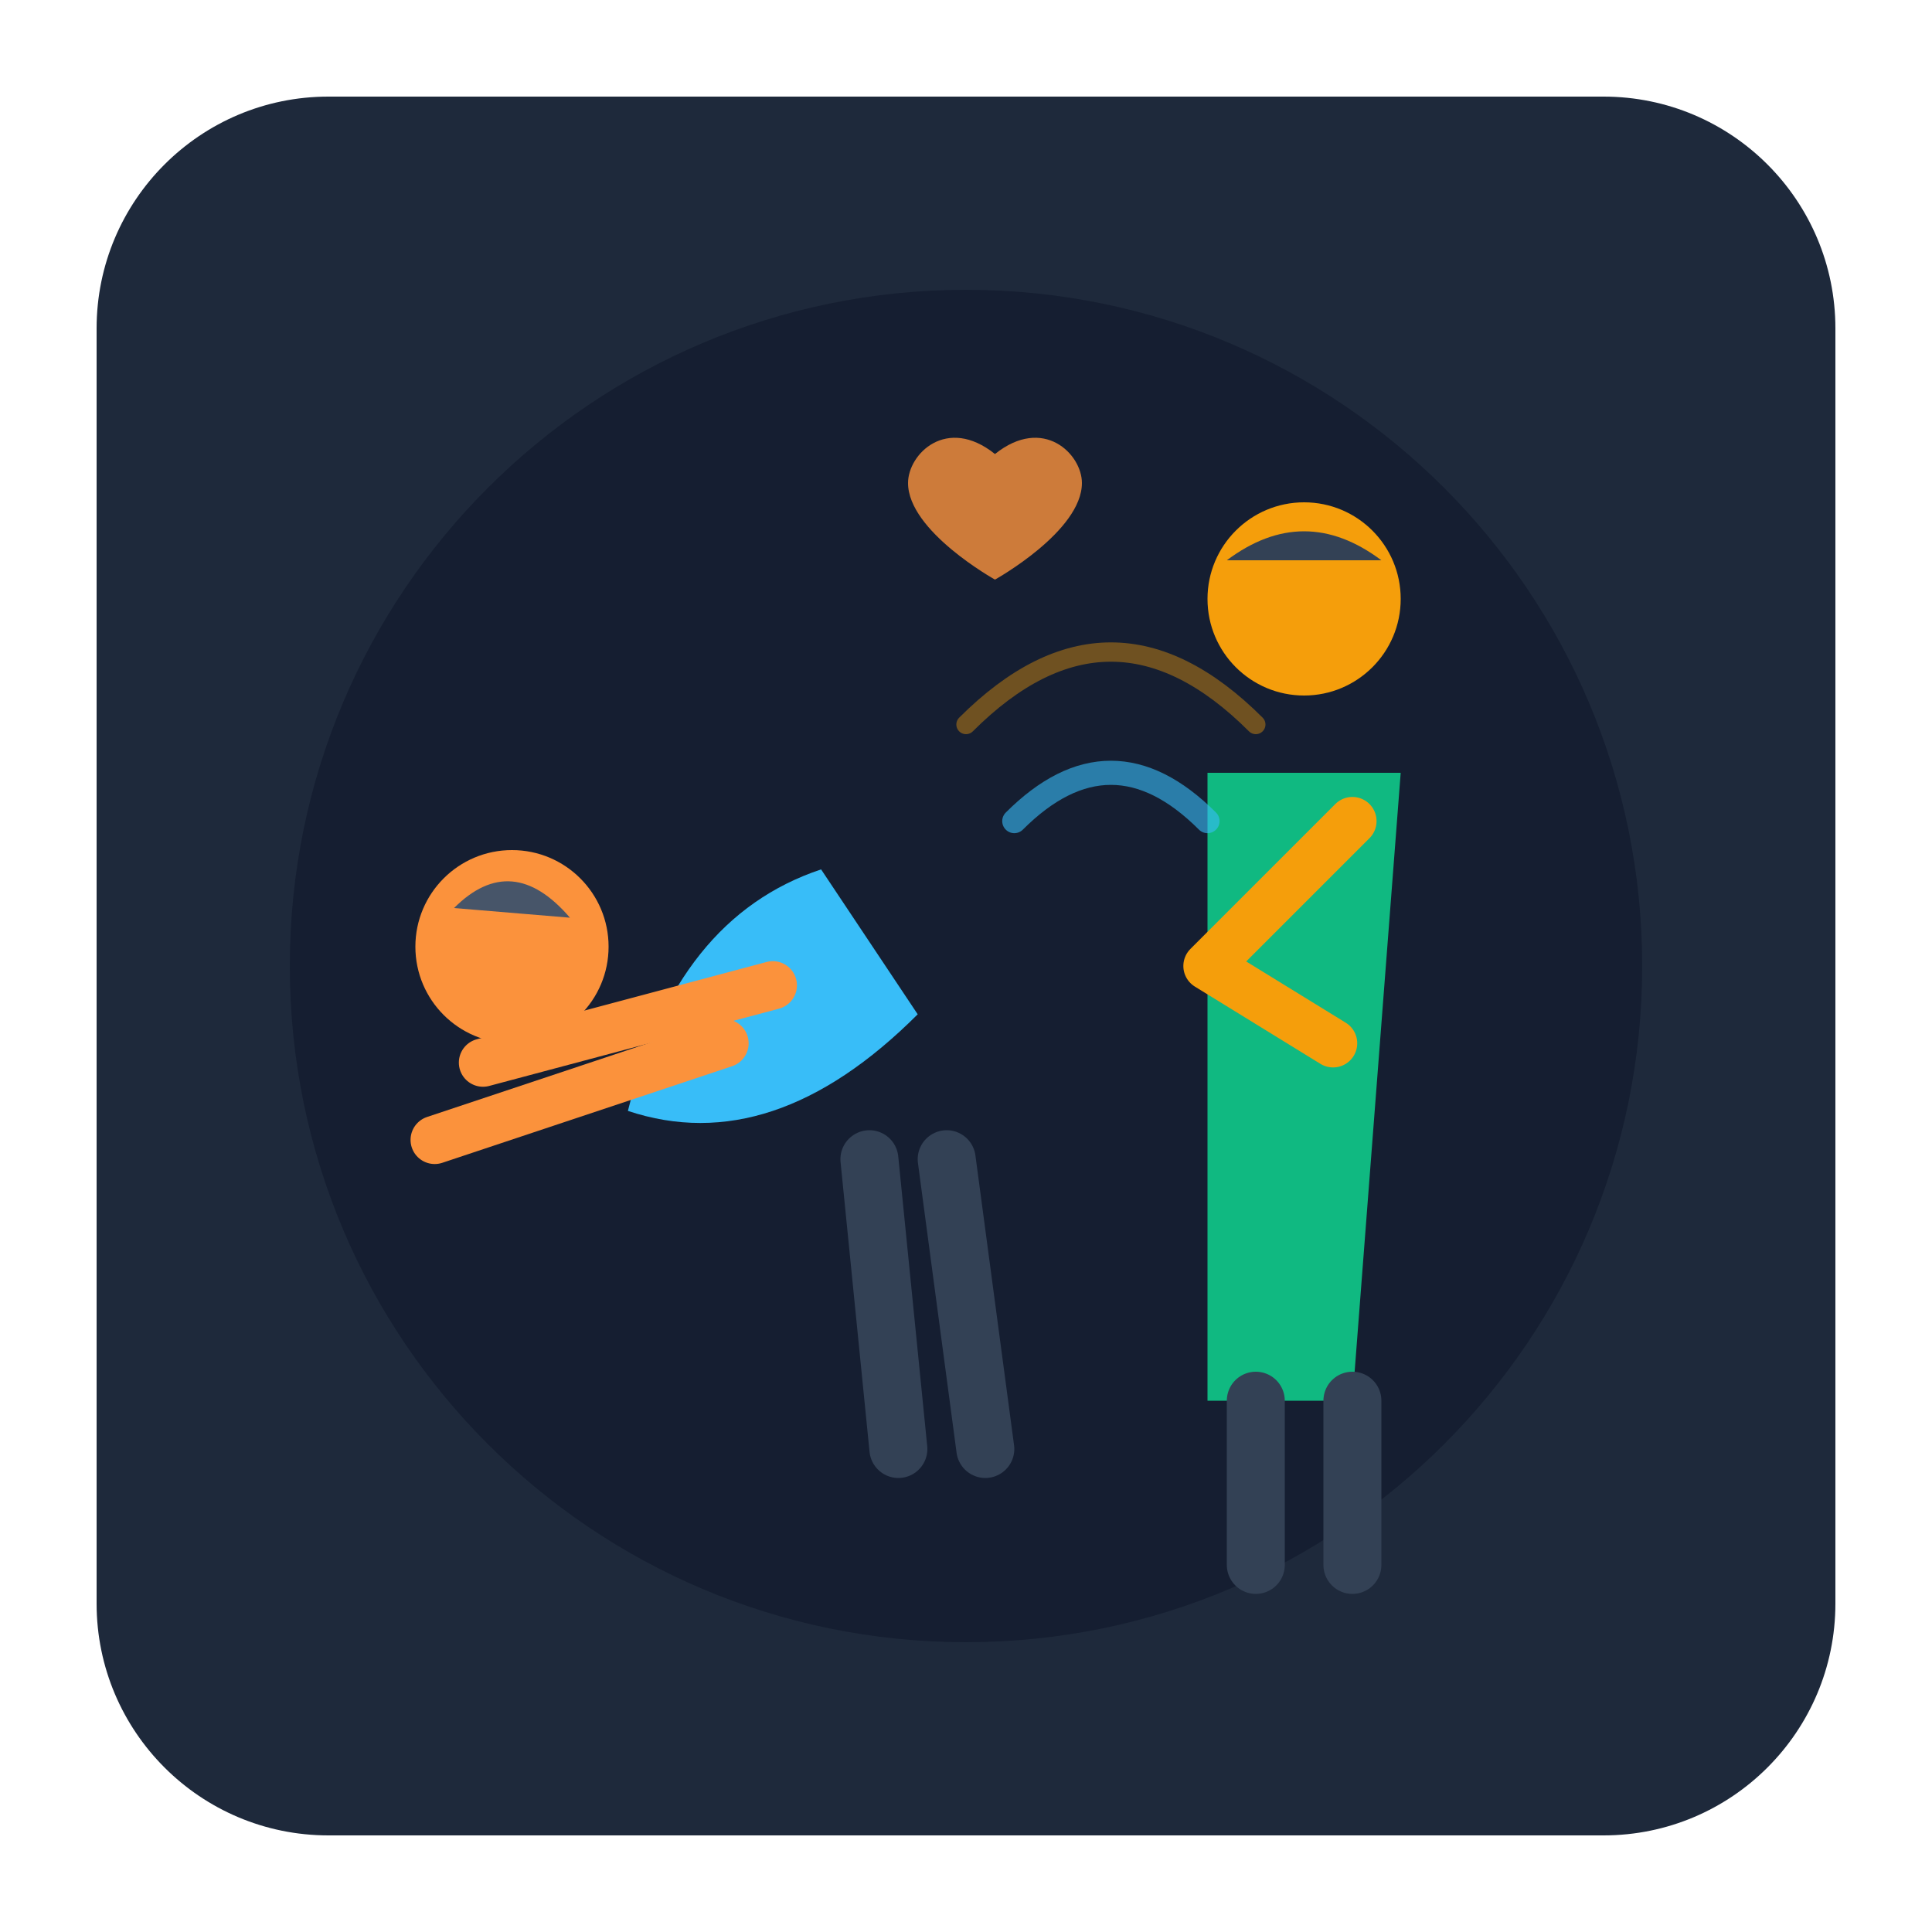
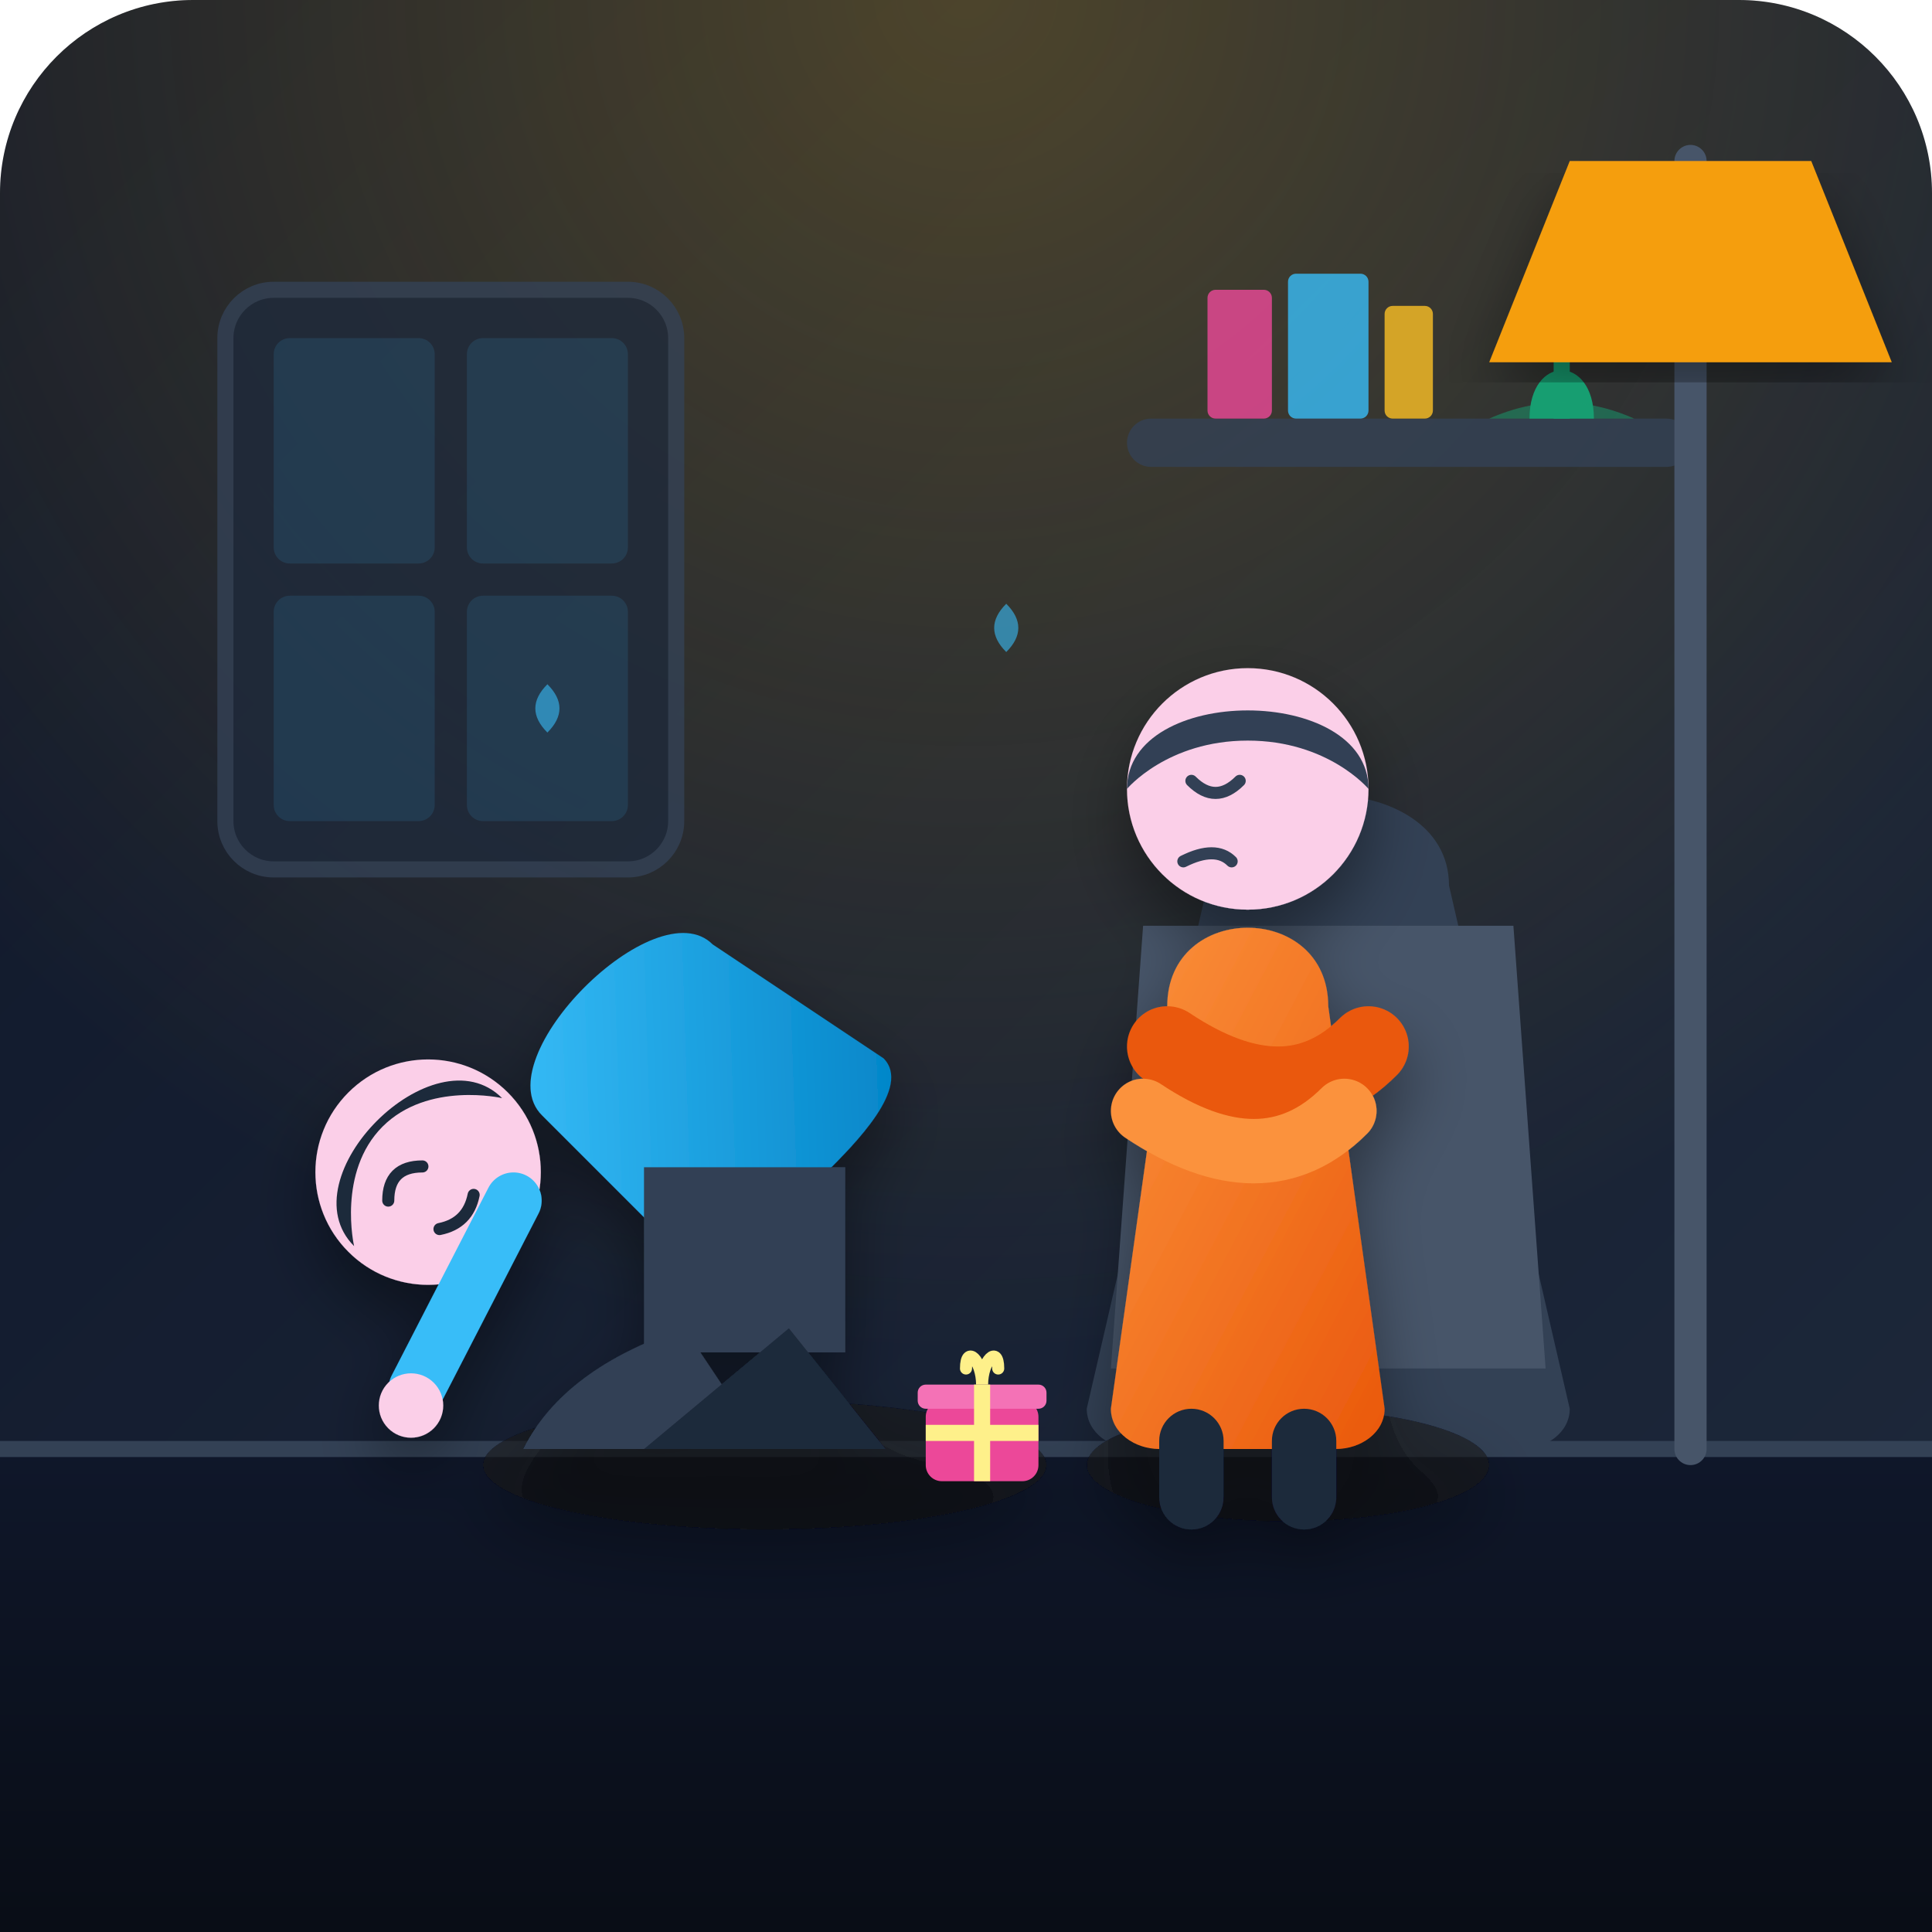
- <svg xmlns="http://www.w3.org/2000/svg" viewBox="0 0 200 200">
-   <rect x="10" y="10" width="180" height="180" rx="24" fill="#1e293b" />
-   <circle cx="100" cy="100" r="70" fill="#0f172a" opacity="0.6" />
-   <g id="apologizer">
-     <path d="M 65 115 Q 80 120 95 105 L 85 90 Q 70 95 65 115 Z" fill="#38bdf8" />
-     <circle cx="53" cy="98" r="10" fill="#fb923c" />
-     <path d="M 47 94 Q 53 88 59 95 Z" fill="#475569" />
-     <path d="M 75 108 L 45 118" stroke="#fb923c" stroke-width="5" stroke-linecap="round" />
-     <path d="M 80 102 L 50 110" stroke="#fb923c" stroke-width="5" stroke-linecap="round" />
-     <path d="M 90 120 L 93 150" stroke="#334155" stroke-width="6" stroke-linecap="round" />
-     <path d="M 98 120 L 102 150" stroke="#334155" stroke-width="6" stroke-linecap="round" />
+ <svg xmlns="http://www.w3.org/2000/svg" width="240" height="240" viewBox="0 0 240">
+   <defs>
+     <linearGradient id="bg-grad" x1="0%" y1="0%" x2="100%" y2="100%">
+       <stop offset="0%" stop-color="#0f172a" />
+       <stop offset="100%" stop-color="#1e293b" />
+     </linearGradient>
+     <radialGradient id="lamp-glow" cx="50%" cy="0%" r="70%">
+       <stop offset="0%" stop-color="#fbbf24" stop-opacity="0.25" />
+       <stop offset="100%" stop-color="#fbbf24" stop-opacity="0" />
+     </radialGradient>
+     <linearGradient id="floor-grad" x1="0%" y1="0%" x2="0%" y2="100%">
+       <stop offset="0%" stop-color="#0f172a" />
+       <stop offset="100%" stop-color="#090d16" />
+     </linearGradient>
+     <linearGradient id="shirt-blue" x1="0%" y1="0%" x2="100%" y2="100%">
+       <stop offset="0%" stop-color="#38bdf8" />
+       <stop offset="100%" stop-color="#0284c7" />
+     </linearGradient>
+     <linearGradient id="shirt-orange" x1="0%" y1="0%" x2="100%" y2="100%">
+       <stop offset="0%" stop-color="#fb923c" />
+       <stop offset="100%" stop-color="#ea580c" />
+     </linearGradient>
+     <filter id="shadow" x="-10%" y="-10%" width="120%" height="120%">
+       <feDropShadow dx="0" dy="4" stdDeviation="4" flood-color="#000000" flood-opacity="0.4" />
+     </filter>
+   </defs>
+   <rect width="240" height="240" rx="24" fill="url(#bg-grad)" />
+   <rect width="240" height="240" rx="24" fill="url(#lamp-glow)" />
+   <g opacity="0.8">
+     <rect x="28" y="36" width="56" height="72" rx="6" fill="#1e293b" stroke="#334155" stroke-width="2" />
+     <rect x="34" y="42" width="20" height="28" rx="2" fill="#38bdf8" fill-opacity="0.15" />
+     <rect x="58" y="42" width="20" height="28" rx="2" fill="#38bdf8" fill-opacity="0.15" />
+     <rect x="34" y="74" width="20" height="28" rx="2" fill="#38bdf8" fill-opacity="0.15" />
+     <rect x="58" y="74" width="20" height="28" rx="2" fill="#38bdf8" fill-opacity="0.15" />
+     <rect x="140" y="52" width="70" height="6" rx="3" fill="#334155" />
+     <rect x="150" y="36" width="8" height="16" rx="1" fill="#ec4899" />
+     <rect x="160" y="34" width="10" height="18" rx="1" fill="#38bdf8" />
+     <rect x="172" y="38" width="6" height="14" rx="1" fill="#fbbf24" />
+     <path d="M190 52 C190 44 198 44 198 52 Z" fill="#10b981" />
+     <path d="M194 52 L194 40" stroke="#10b981" stroke-width="2" />
+     <path d="M185 52 Q194 48 203 52" fill="#10b981" opacity="0.5" />
  </g>
-   <g id="receiver">
-     <path d="M 125 80 L 145 80 L 140 145 L 125 145 Z" fill="#10b981" />
-     <circle cx="135" cy="62" r="10" fill="#f59e0b" />
-     <path d="M 127 58 Q 135 52 143 58 Z" fill="#334155" />
-     <path d="M 140 85 L 125 100 L 138 108" stroke="#f59e0b" stroke-width="5" stroke-linecap="round" stroke-linejoin="round" fill="none" />
-     <path d="M 130 145 L 130 162" stroke="#334155" stroke-width="6" stroke-linecap="round" />
-     <path d="M 140 145 L 140 162" stroke="#334155" stroke-width="6" stroke-linecap="round" />
+   <path d="M 0 180 L 240 180 L 240 240 L 0 240 Z" fill="url(#floor-grad)" />
+   <line x1="0" y1="180" x2="240" y2="180" stroke="#334155" stroke-width="2" />
+   <path d="M150 110 C150 95 180 95 180 110 L195 175 C195 178 192 180 189 180 L141 180 C138 180 135 178 135 175 Z" fill="#334155" />
+   <path d="M142 115 L188 115 L192 170 L138 170 Z" fill="#475569" />
+   <path d="M210 20 L210 180" stroke="#475569" stroke-width="4" stroke-linecap="round" />
+   <path d="M195 20 L225 20 L235 45 L185 45 Z" fill="#f59e0b" filter="url(#shadow)" />
+   <g filter="url(#shadow)">
+     <ellipse cx="95" cy="182" rx="35" ry="8" fill="#090d16" opacity="0.6" />
+     <ellipse cx="160" cy="182" rx="25" ry="7" fill="#090d16" opacity="0.6" />
+     <g id="friend">
+       <path d="M145 125 C145 112 165 112 165 125 L172 175 C172 178 169 180 166 180 L144 180 C141 180 138 178 138 175 Z" fill="url(#shirt-orange)" />
+       <circle cx="155" cy="98" r="15" fill="#fbcfe8" />
+       <path d="M140 98 C140 85 170 85 170 98 C170 98 165 92 155 92 C145 92 140 98 140 98 Z" fill="#334155" />
+       <path d="M148 97 Q151 100 154 97" stroke="#334155" stroke-width="1.5" stroke-linecap="round" fill="none" />
+       <path d="M147 107 Q151 105 153 107" stroke="#334155" stroke-width="1.5" stroke-linecap="round" fill="none" />
+       <path d="M145 130 Q160 140 170 130" stroke="#ea580c" stroke-width="10" stroke-linecap="round" fill="none" />
+       <path d="M142 138 Q157 148 167 138" stroke="#fb923c" stroke-width="8" stroke-linecap="round" fill="none" />
+       <rect x="144" y="175" width="8" height="15" rx="4" fill="#1e293b" />
+       <rect x="158" y="175" width="8" height="15" rx="4" fill="#1e293b" />
+     </g>
+     <g id="apologizer">
+       <g transform="translate(85, 135) rotate(-45) translate(-85, -135)">
+         <path d="M70 125 C70 115 100 115 100 125 L105 150 C105 155 95 155 90 155 L75 155 C70 155 70 155 70 150 Z" fill="url(#shirt-blue)" />
+         <circle cx="55" cy="120" r="14" fill="#fbcfe8" />
+         <path d="M42 120 C42 108 68 108 68 120 C68 120 63 112 55 112 C47 112 42 120 42 120 Z" fill="#1e293b" />
+         <path d="M49 119 Q52 116 55 119" stroke="#1e293b" stroke-width="1.5" stroke-linecap="round" fill="none" />
+         <path d="M51 126 Q54 128 57 126" stroke="#1e293b" stroke-width="1.5" stroke-linecap="round" fill="none" />
+         <path d="M60 130 L35 138" stroke="#38bdf8" stroke-width="7" stroke-linecap="round" />
+         <circle cx="33" cy="139" r="4" fill="#fbcfe8" />
+       </g>
+       <path d="M80 145 L105 145 L105 168 L80 168 Z" fill="#334155" />
+       <path d="M85 165 Q70 170 65 180 L95 180 Z" fill="#334155" />
+       <path d="M98 165 L110 180 L80 180 Z" fill="#1e293b" />
+     </g>
  </g>
-   <path d="M 105 85 Q 115 75 125 85" stroke="#38bdf8" stroke-width="2.5" stroke-linecap="round" fill="none" opacity="0.6" />
-   <path d="M 100 75 Q 115 60 130 75" stroke="#f59e0b" stroke-width="2" stroke-linecap="round" fill="none" opacity="0.4" />
-   <path d="M 112 50 C 112 47 108 43 103 47 C 98 43 94 47 94 50 C 94 55 103 60 103 60 C 103 60 112 55 112 50 Z" fill="#fb923c" opacity="0.8" />
+   <g transform="translate(115, 172)">
+     <rect x="0" y="2" width="14" height="10" rx="2" fill="#ec4899" />
+     <rect x="-1" y="0" width="16" height="3" rx="1" fill="#f472b6" />
+     <path d="M7 0 L7 12" stroke="#fef08a" stroke-width="2" />
+     <path d="M0 6 L14 6" stroke="#fef08a" stroke-width="2" />
+     <path d="M5 -2 C5 -5 7 -3 7 0 C7 -3 9 -5 9 -2" stroke="#fef08a" stroke-width="1.5" fill="none" stroke-linecap="round" />
+   </g>
+   <g opacity="0.6">
+     <path d="M68 85 Q71 88 68 91 Q65 88 68 85 Z" fill="#38bdf8" />
+     <path d="M125 75 Q128 78 125 81 Q122 78 125 75 Z" fill="#38bdf8" />
+   </g>
</svg>
